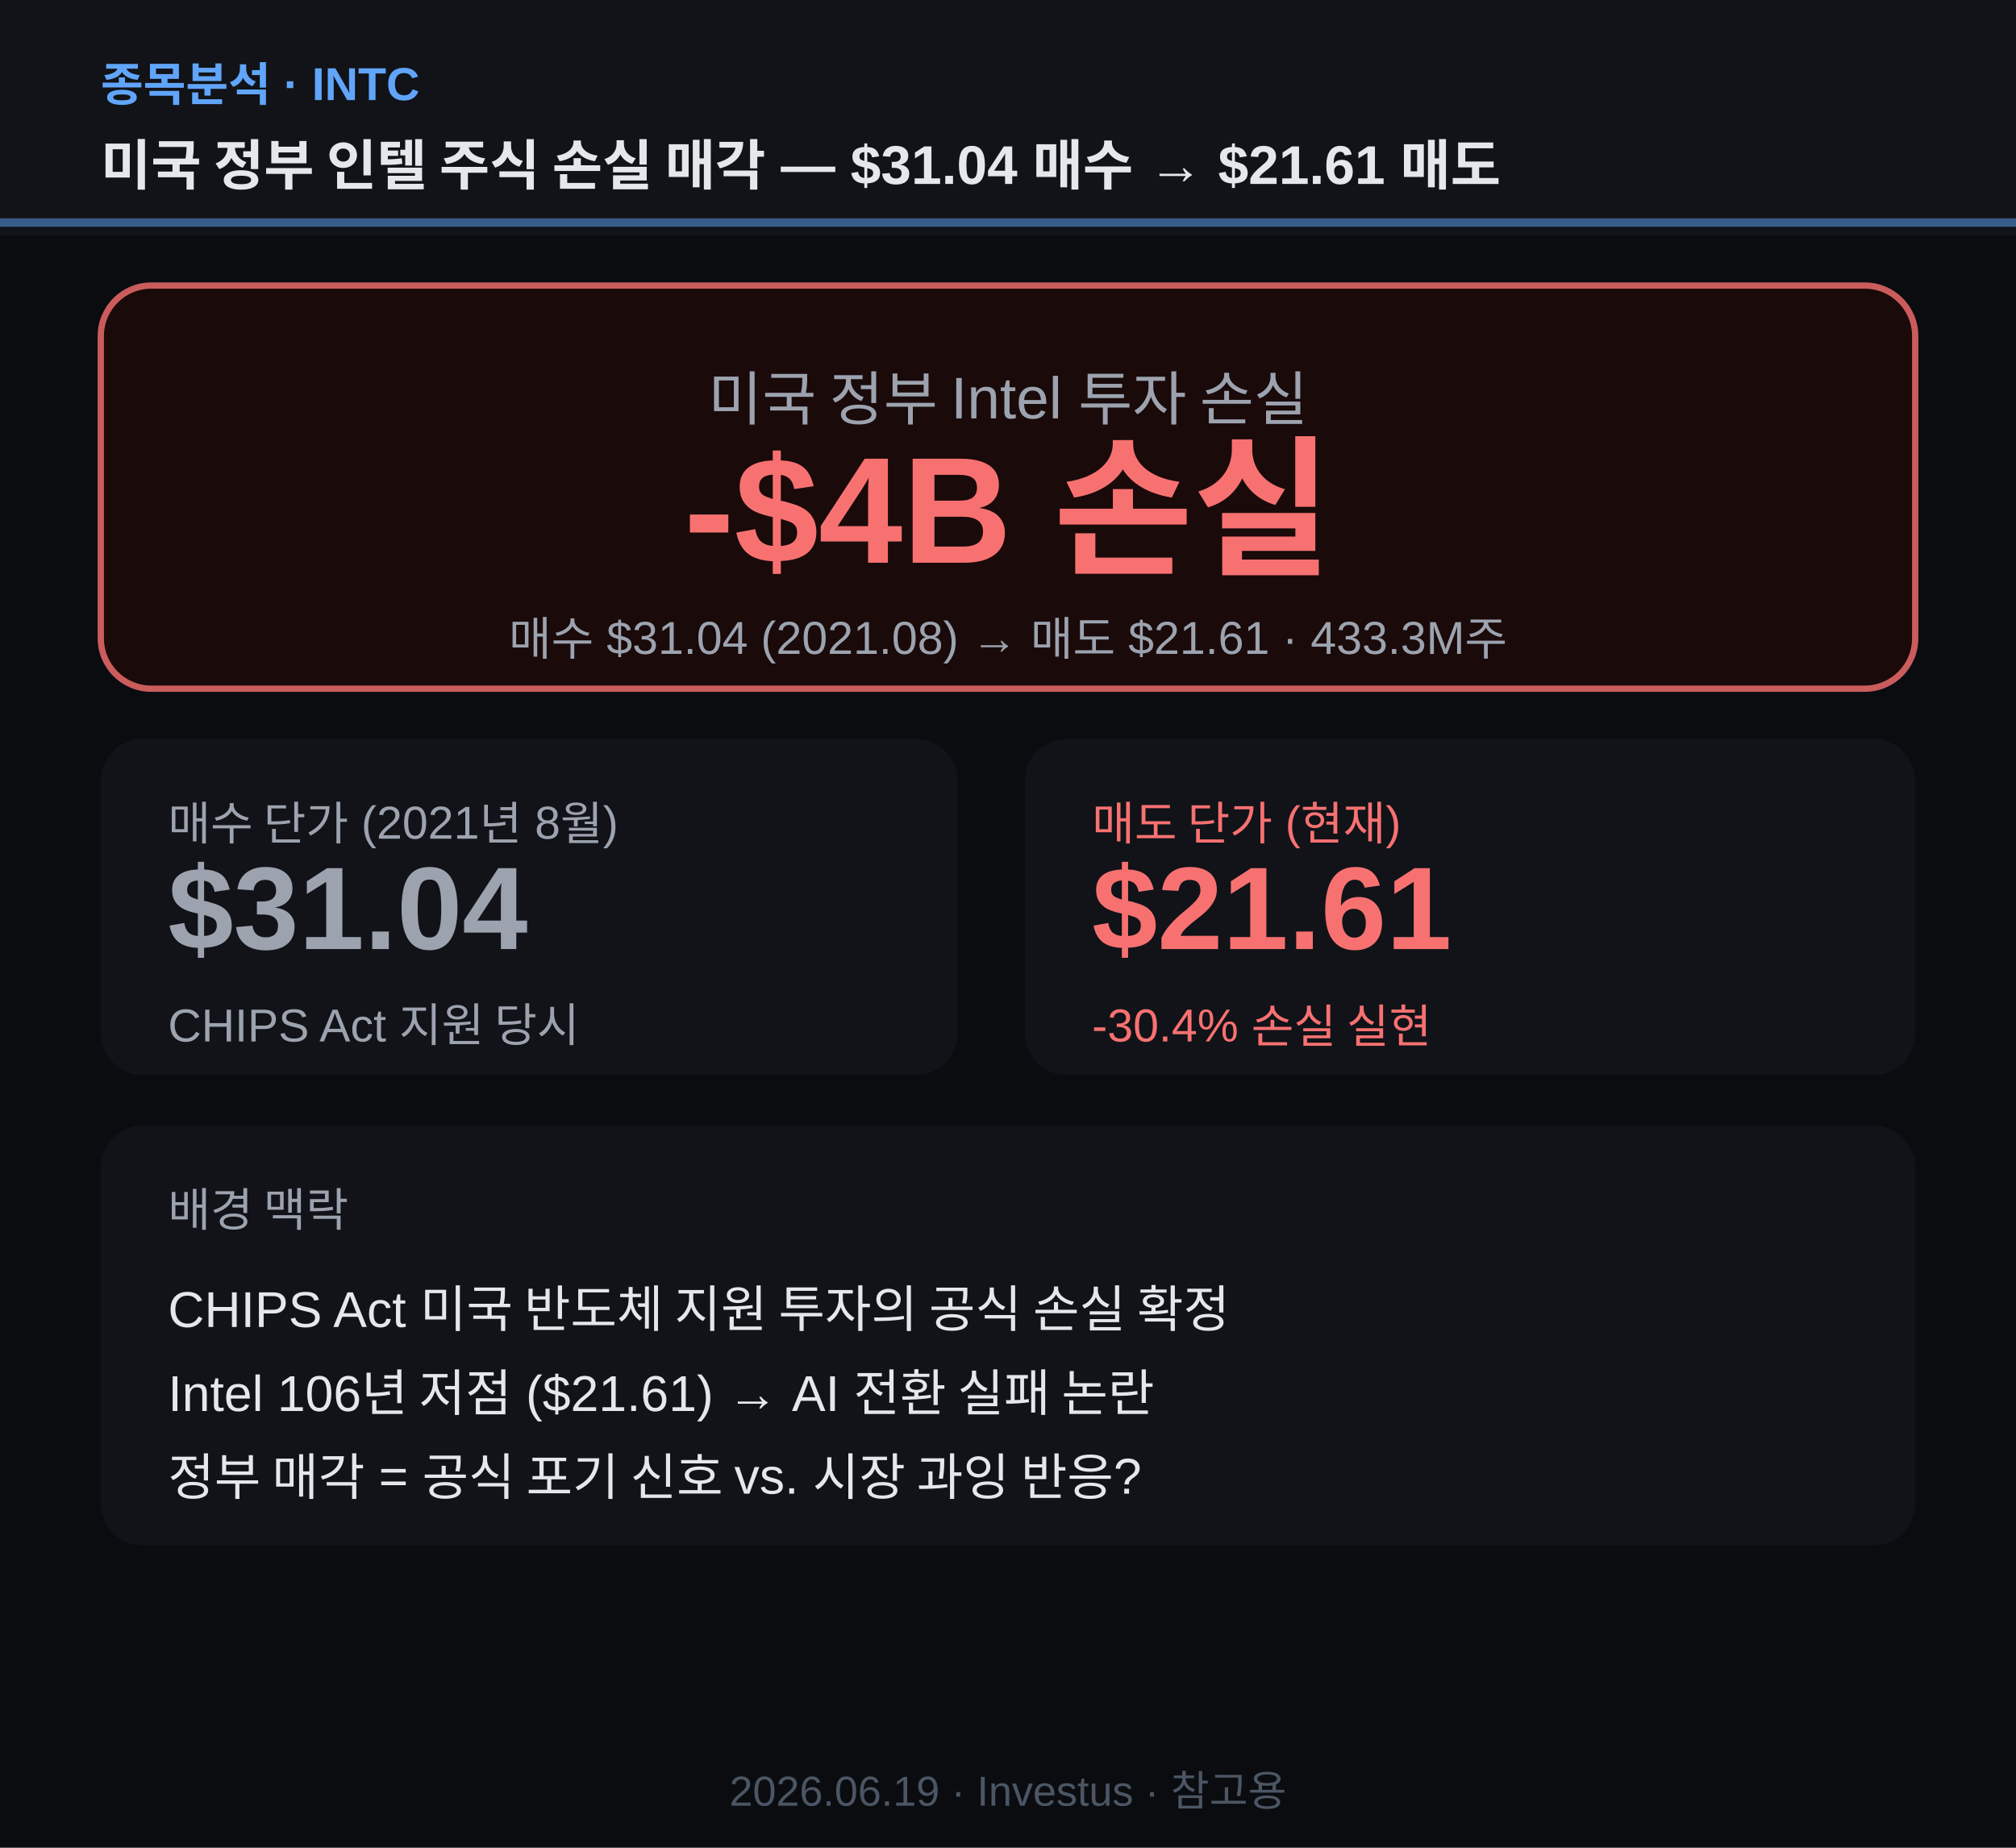
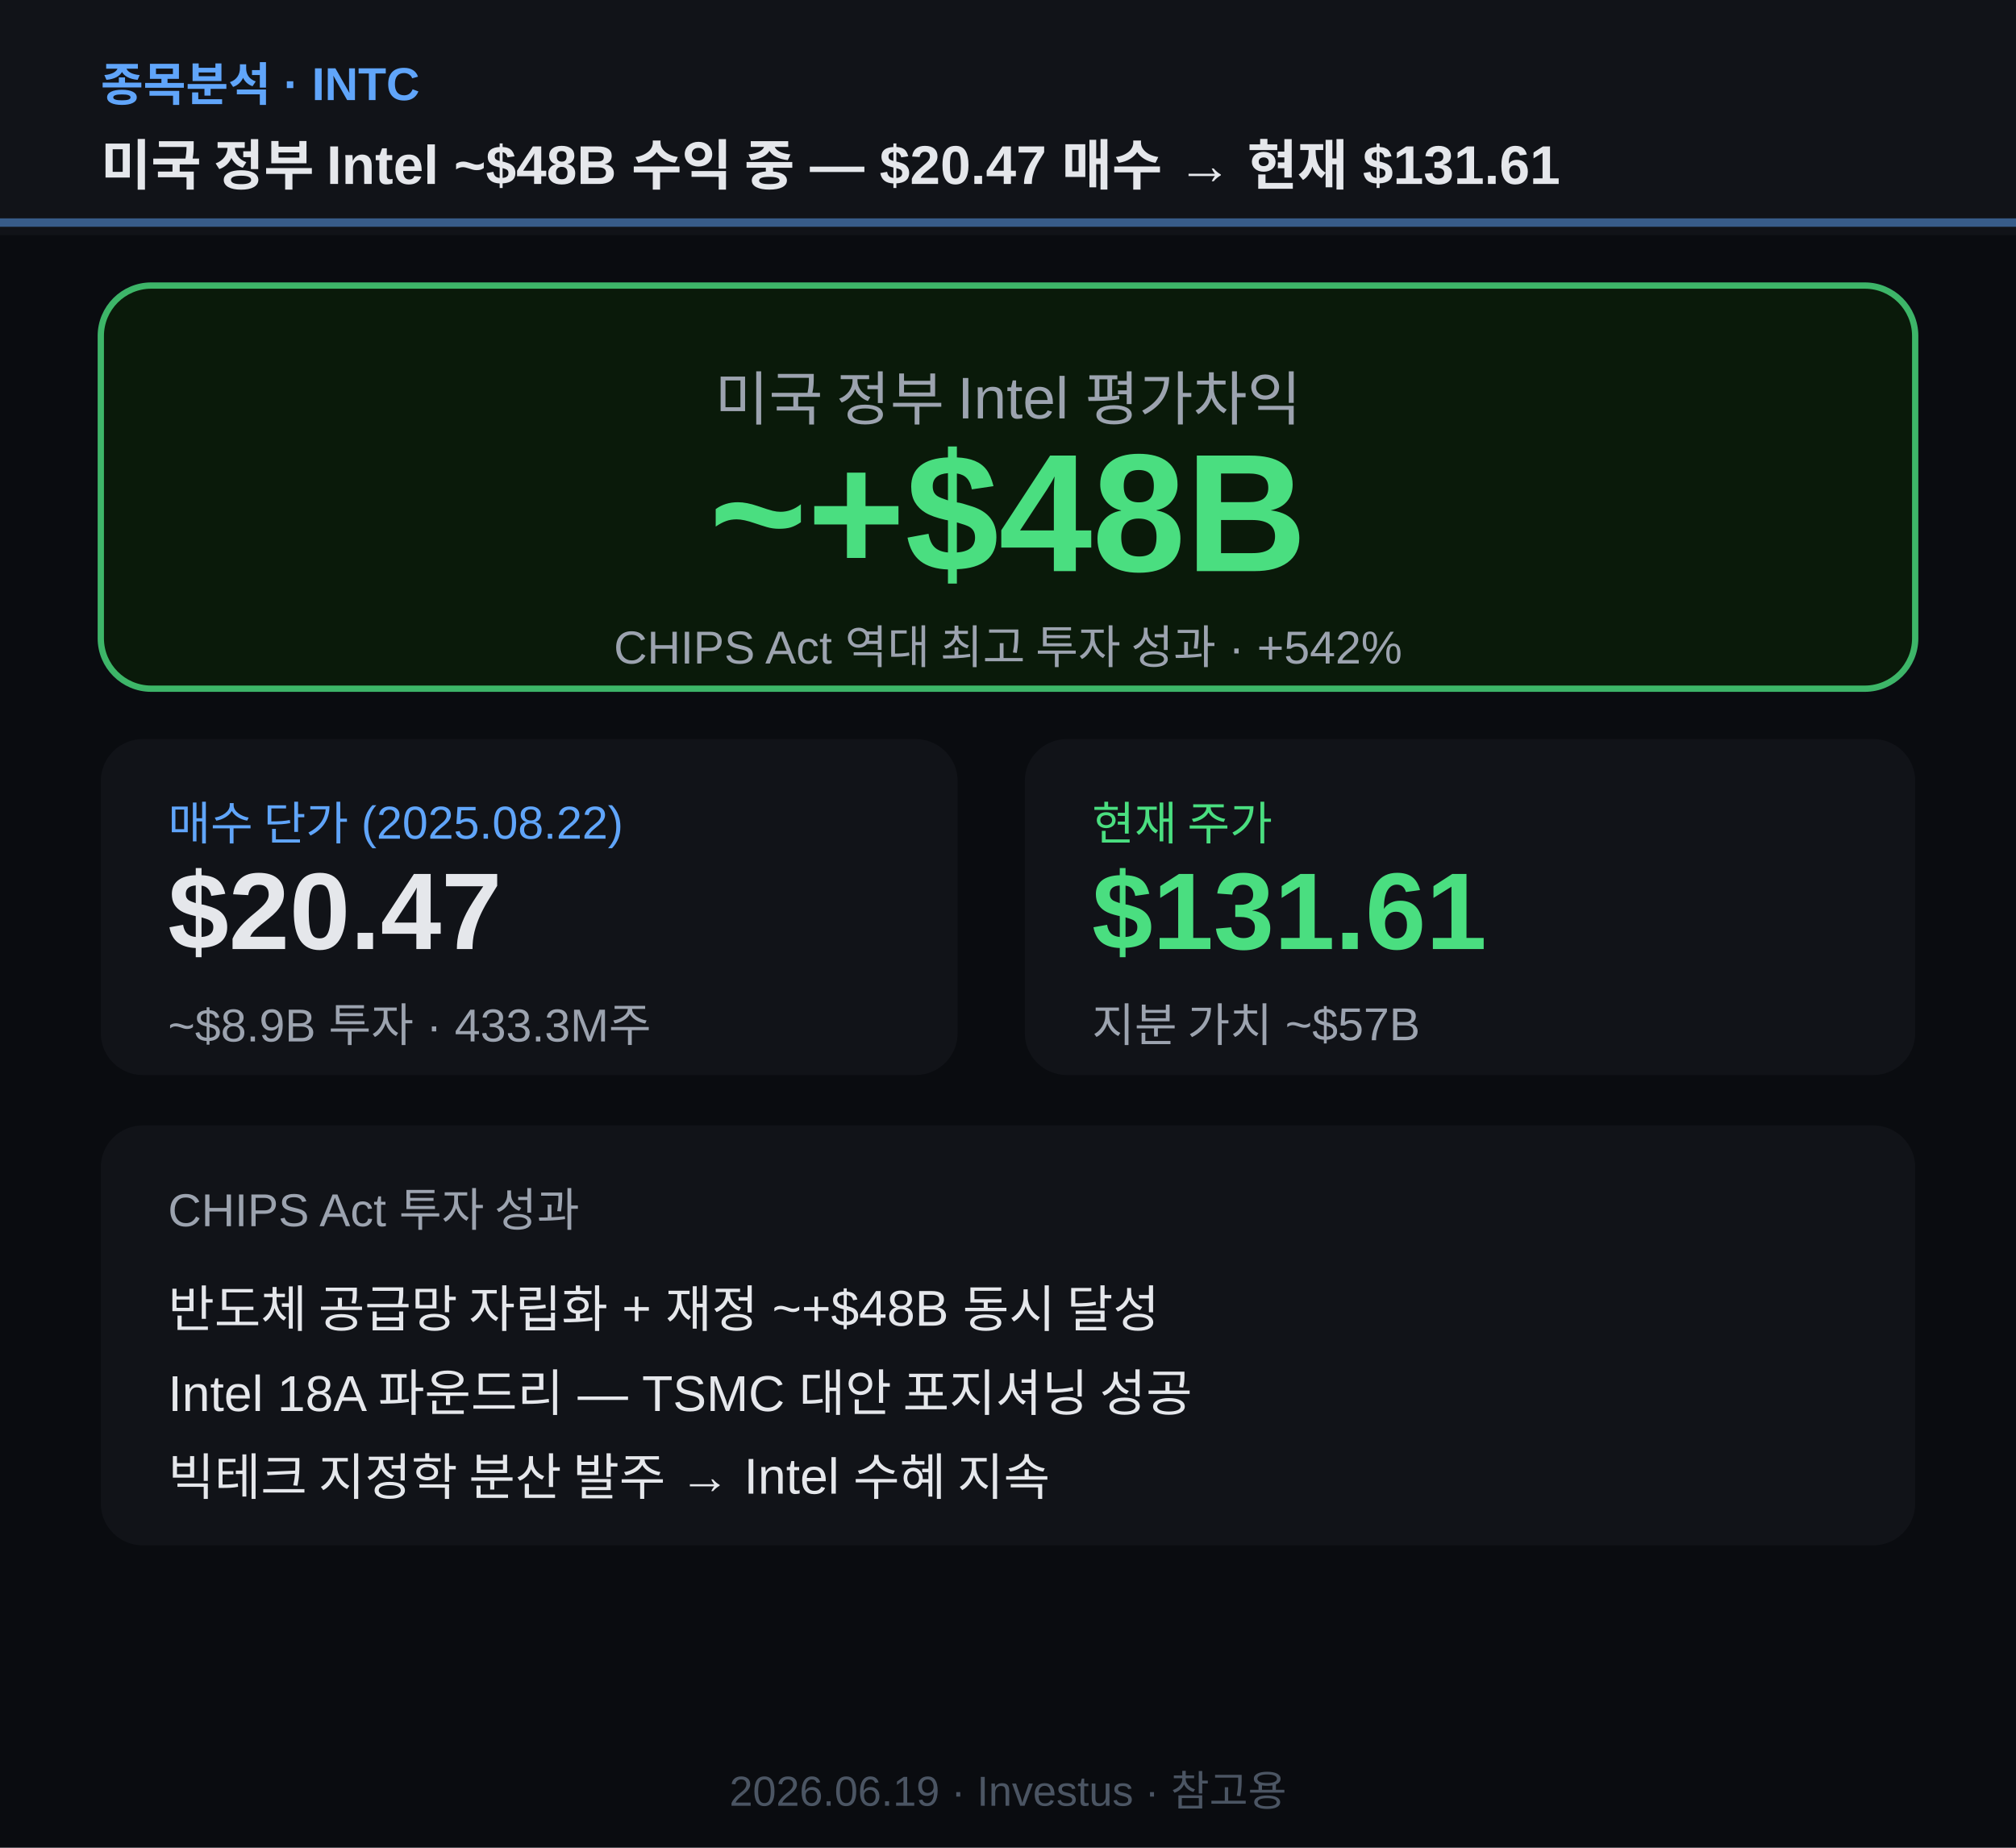
<svg xmlns="http://www.w3.org/2000/svg" viewBox="0 0 480 440">
  <rect width="480" height="440" fill="#0a0c10" />
  <rect x="0" y="0" width="480" height="56" fill="#111318" />
  <rect x="0" y="52" width="480" height="2" fill="#60a5fa" opacity="0.5" />
  <text x="24" y="24" font-family="Arial,sans-serif" font-size="11" fill="#60a5fa" font-weight="bold">종목분석 · INTC</text>
-   <text x="24" y="44" font-family="Arial,sans-serif" font-size="13" fill="#e5e7eb" font-weight="bold">미국 정부 인텔 주식 손실 매각 — $31.04 매수 → $21.61 매도</text>
-   <rect x="24" y="68" width="432" height="96" rx="12" fill="#1a0a0a" stroke="#f87171" stroke-width="1.5" stroke-opacity="0.8" />
-   <text x="240" y="100" font-family="Arial,sans-serif" font-size="14" fill="#9ca3af" text-anchor="middle">미국 정부 Intel 투자 손실</text>
-   <text x="240" y="134" font-family="Arial,sans-serif" font-size="36" fill="#f87171" font-weight="bold" text-anchor="middle">-$4B 손실</text>
-   <text x="240" y="156" font-family="Arial,sans-serif" font-size="11" fill="#9ca3af" text-anchor="middle">매수 $31.04 (2021.08) → 매도 $21.61 · 433.3M주</text>
+   <text x="24" y="44" font-family="Arial,sans-serif" font-size="13" fill="#e5e7eb" font-weight="bold">미국 정부 Intel ~$48B 수익 중 — $20.47 매수 → 현재 $131.61</text>
+   <rect x="24" y="68" width="432" height="96" rx="12" fill="#0a1a0a" stroke="#4ade80" stroke-width="1.5" stroke-opacity="0.8" />
+   <text x="240" y="100" font-family="Arial,sans-serif" font-size="14" fill="#9ca3af" text-anchor="middle">미국 정부 Intel 평가차익</text>
+   <text x="240" y="136" font-family="Arial,sans-serif" font-size="40" fill="#4ade80" font-weight="bold" text-anchor="middle">~+$48B</text>
+   <text x="240" y="158" font-family="Arial,sans-serif" font-size="11" fill="#9ca3af" text-anchor="middle">CHIPS Act 역대 최고 투자 성과 · +542%</text>
  <rect x="24" y="176" width="204" height="80" rx="10" fill="#111318" />
-   <text x="40" y="200" font-family="Arial,sans-serif" font-size="11" fill="#9ca3af">매수 단가 (2021년 8월)</text>
-   <text x="40" y="226" font-family="Arial,sans-serif" font-size="28" fill="#9ca3af" font-weight="bold">$31.04</text>
-   <text x="40" y="248" font-family="Arial,sans-serif" font-size="11" fill="#9ca3af">CHIPS Act 지원 당시</text>
+   <text x="40" y="200" font-family="Arial,sans-serif" font-size="11" fill="#60a5fa">매수 단가 (2025.08.22)</text>
+   <text x="40" y="226" font-family="Arial,sans-serif" font-size="26" fill="#e5e7eb" font-weight="bold">$20.47</text>
+   <text x="40" y="248" font-family="Arial,sans-serif" font-size="11" fill="#9ca3af">~$8.9B 투자 · 433.3M주</text>
  <rect x="244" y="176" width="212" height="80" rx="10" fill="#111318" />
-   <text x="260" y="200" font-family="Arial,sans-serif" font-size="11" fill="#f87171">매도 단가 (현재)</text>
-   <text x="260" y="226" font-family="Arial,sans-serif" font-size="28" fill="#f87171" font-weight="bold">$21.61</text>
-   <text x="260" y="248" font-family="Arial,sans-serif" font-size="11" fill="#f87171">-30.4% 손실 실현</text>
+   <text x="260" y="200" font-family="Arial,sans-serif" font-size="11" fill="#4ade80">현재 주가</text>
+   <text x="260" y="226" font-family="Arial,sans-serif" font-size="26" fill="#4ade80" font-weight="bold">$131.61</text>
+   <text x="260" y="248" font-family="Arial,sans-serif" font-size="11" fill="#9ca3af">지분 가치 ~$57B</text>
  <rect x="24" y="268" width="432" height="100" rx="10" fill="#111318" />
-   <text x="40" y="292" font-family="Arial,sans-serif" font-size="11" fill="#9ca3af">배경 맥락</text>
-   <text x="40" y="316" font-family="Arial,sans-serif" font-size="12" fill="#e5e7eb">CHIPS Act 미국 반도체 지원 투자의 공식 손실 확정</text>
-   <text x="40" y="336" font-family="Arial,sans-serif" font-size="12" fill="#e5e7eb">Intel 106년 저점 ($21.61) → AI 전환 실패 논란</text>
-   <text x="40" y="356" font-family="Arial,sans-serif" font-size="12" fill="#e5e7eb">정부 매각 = 공식 포기 신호 vs. 시장 과잉 반응?</text>
+   <text x="40" y="292" font-family="Arial,sans-serif" font-size="11" fill="#9ca3af">CHIPS Act 투자 성과</text>
+   <text x="40" y="316" font-family="Arial,sans-serif" font-size="12" fill="#e5e7eb">반도체 공급망 자립화 + 재정 ~+$48B 동시 달성</text>
+   <text x="40" y="336" font-family="Arial,sans-serif" font-size="12" fill="#e5e7eb">Intel 18A 파운드리 — TSMC 대안 포지셔닝 성공</text>
+   <text x="40" y="356" font-family="Arial,sans-serif" font-size="12" fill="#e5e7eb">빅테크 지정학 분산 발주 → Intel 수혜 지속</text>
  <text x="240" y="430" font-family="Arial,sans-serif" font-size="10" fill="#4b5563" text-anchor="middle">2026.06.19 · Investus · 참고용</text>
</svg>
